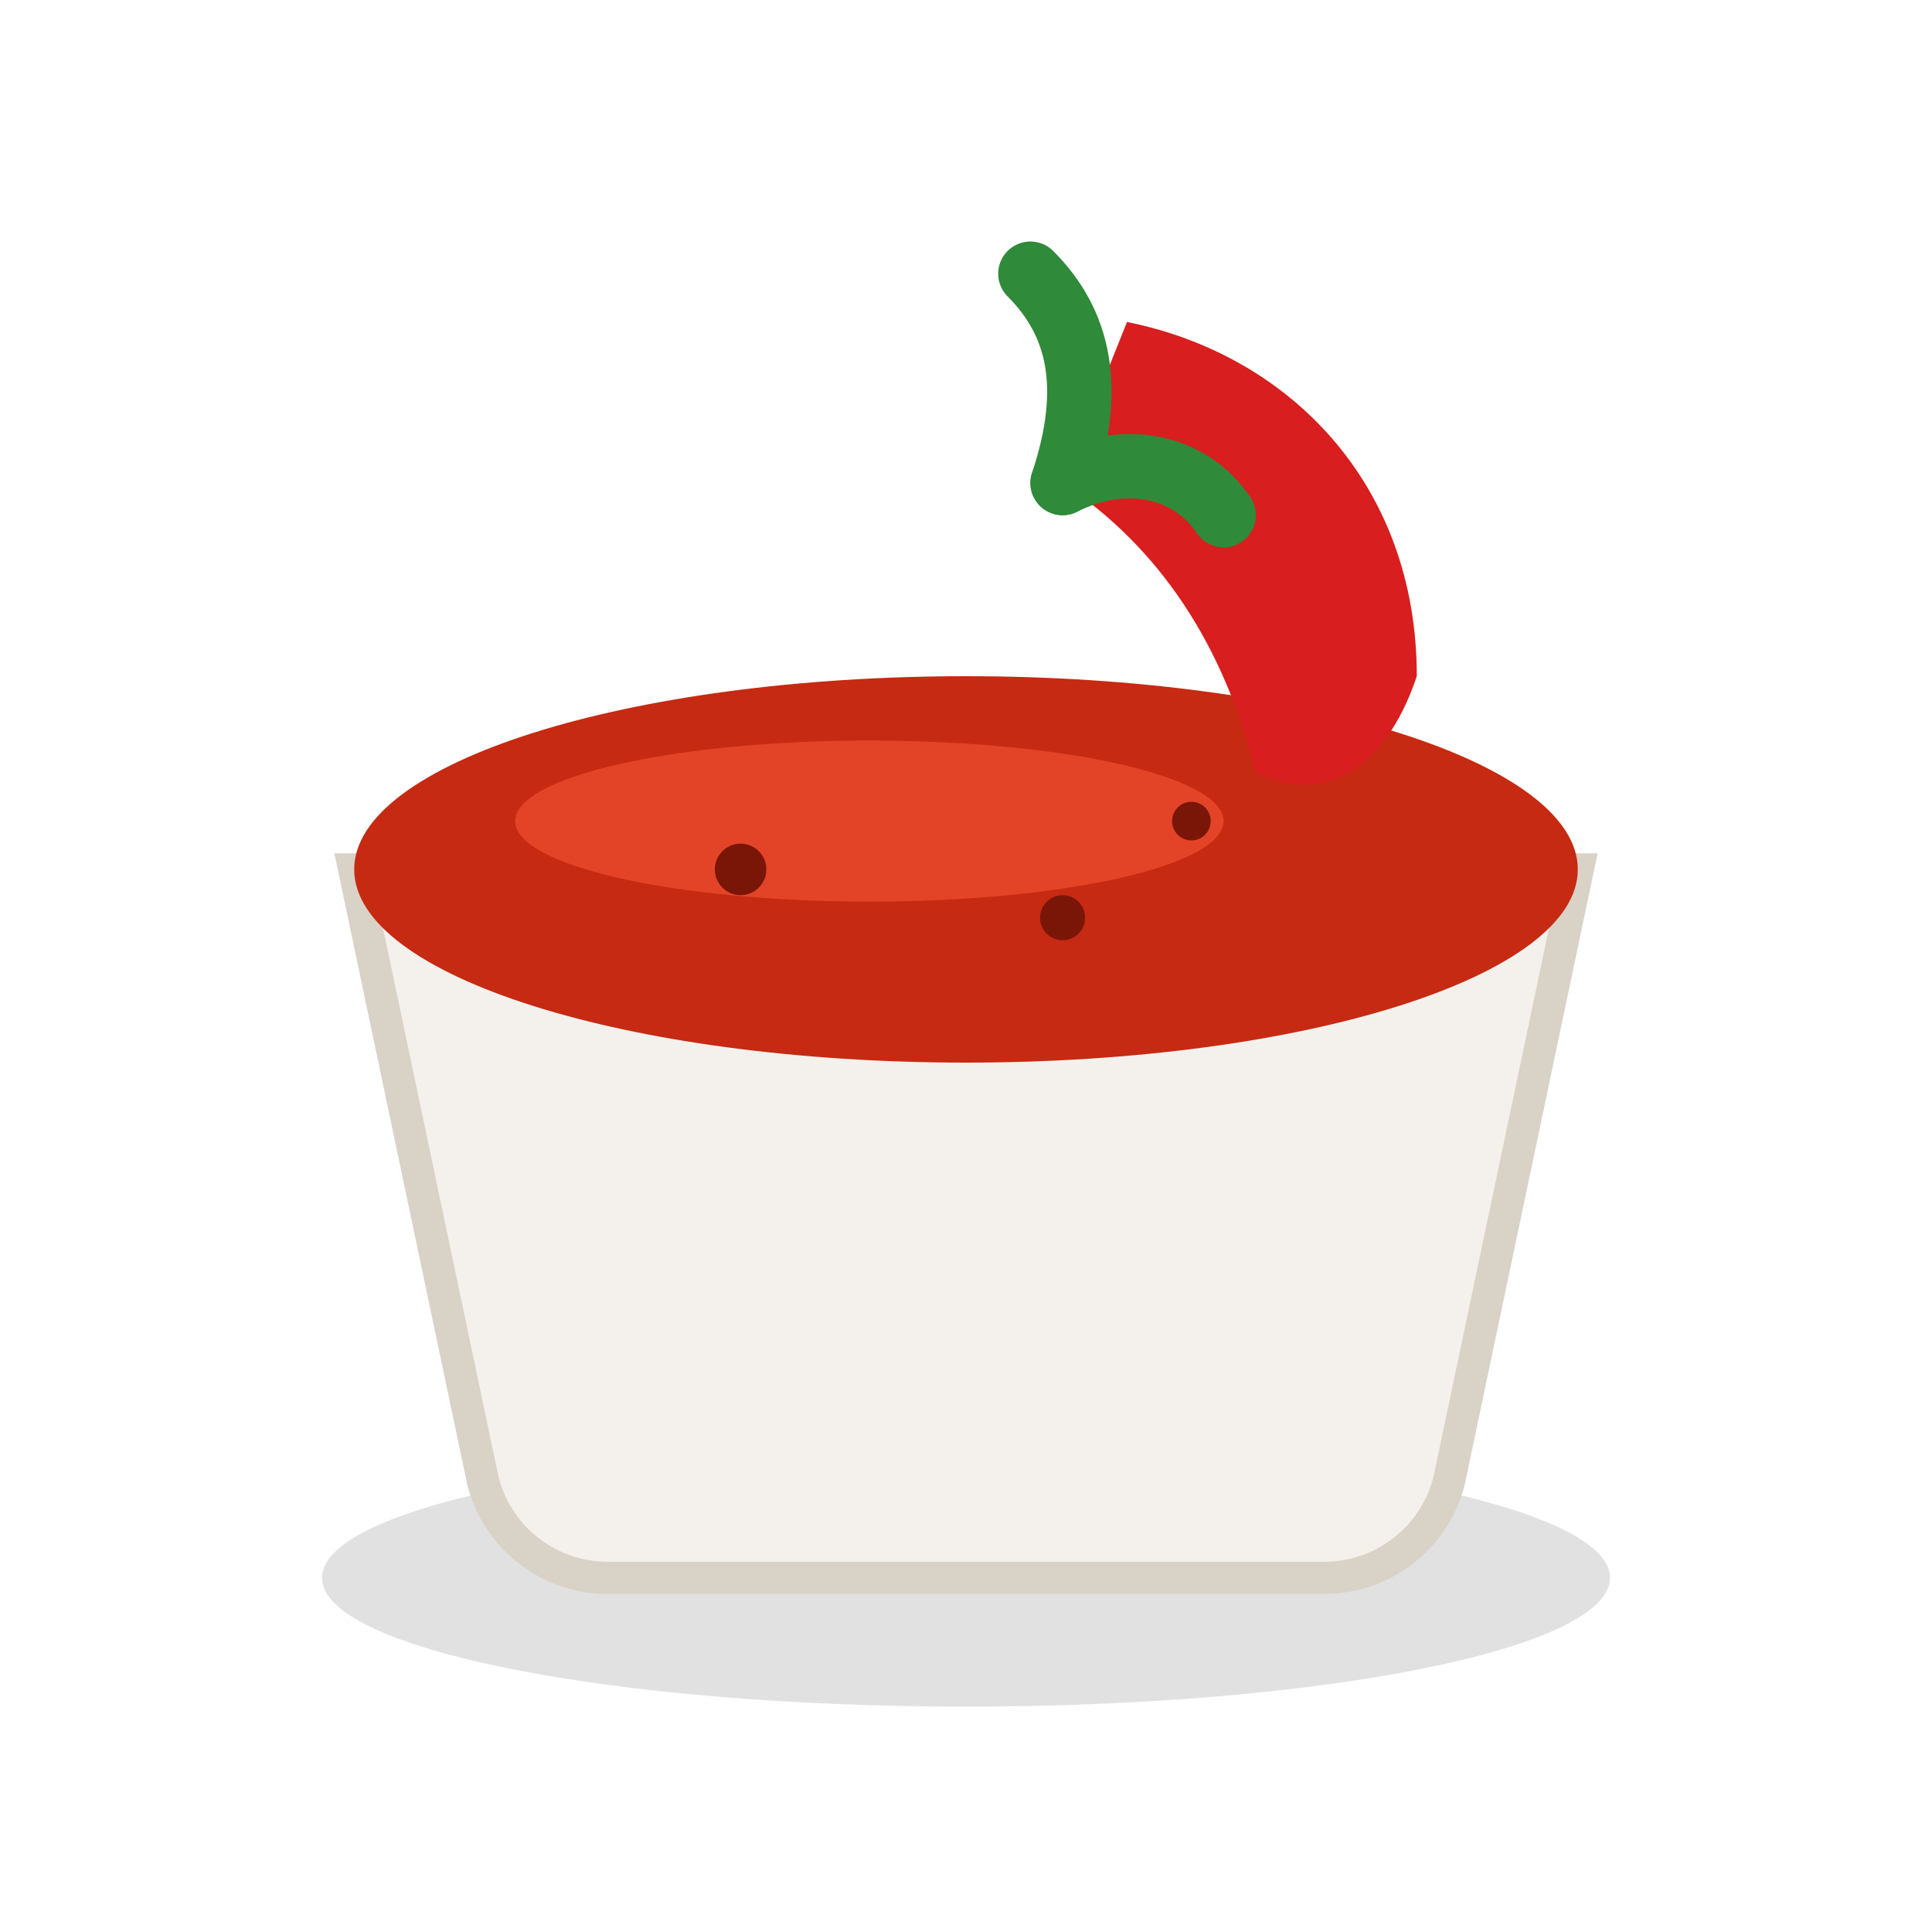
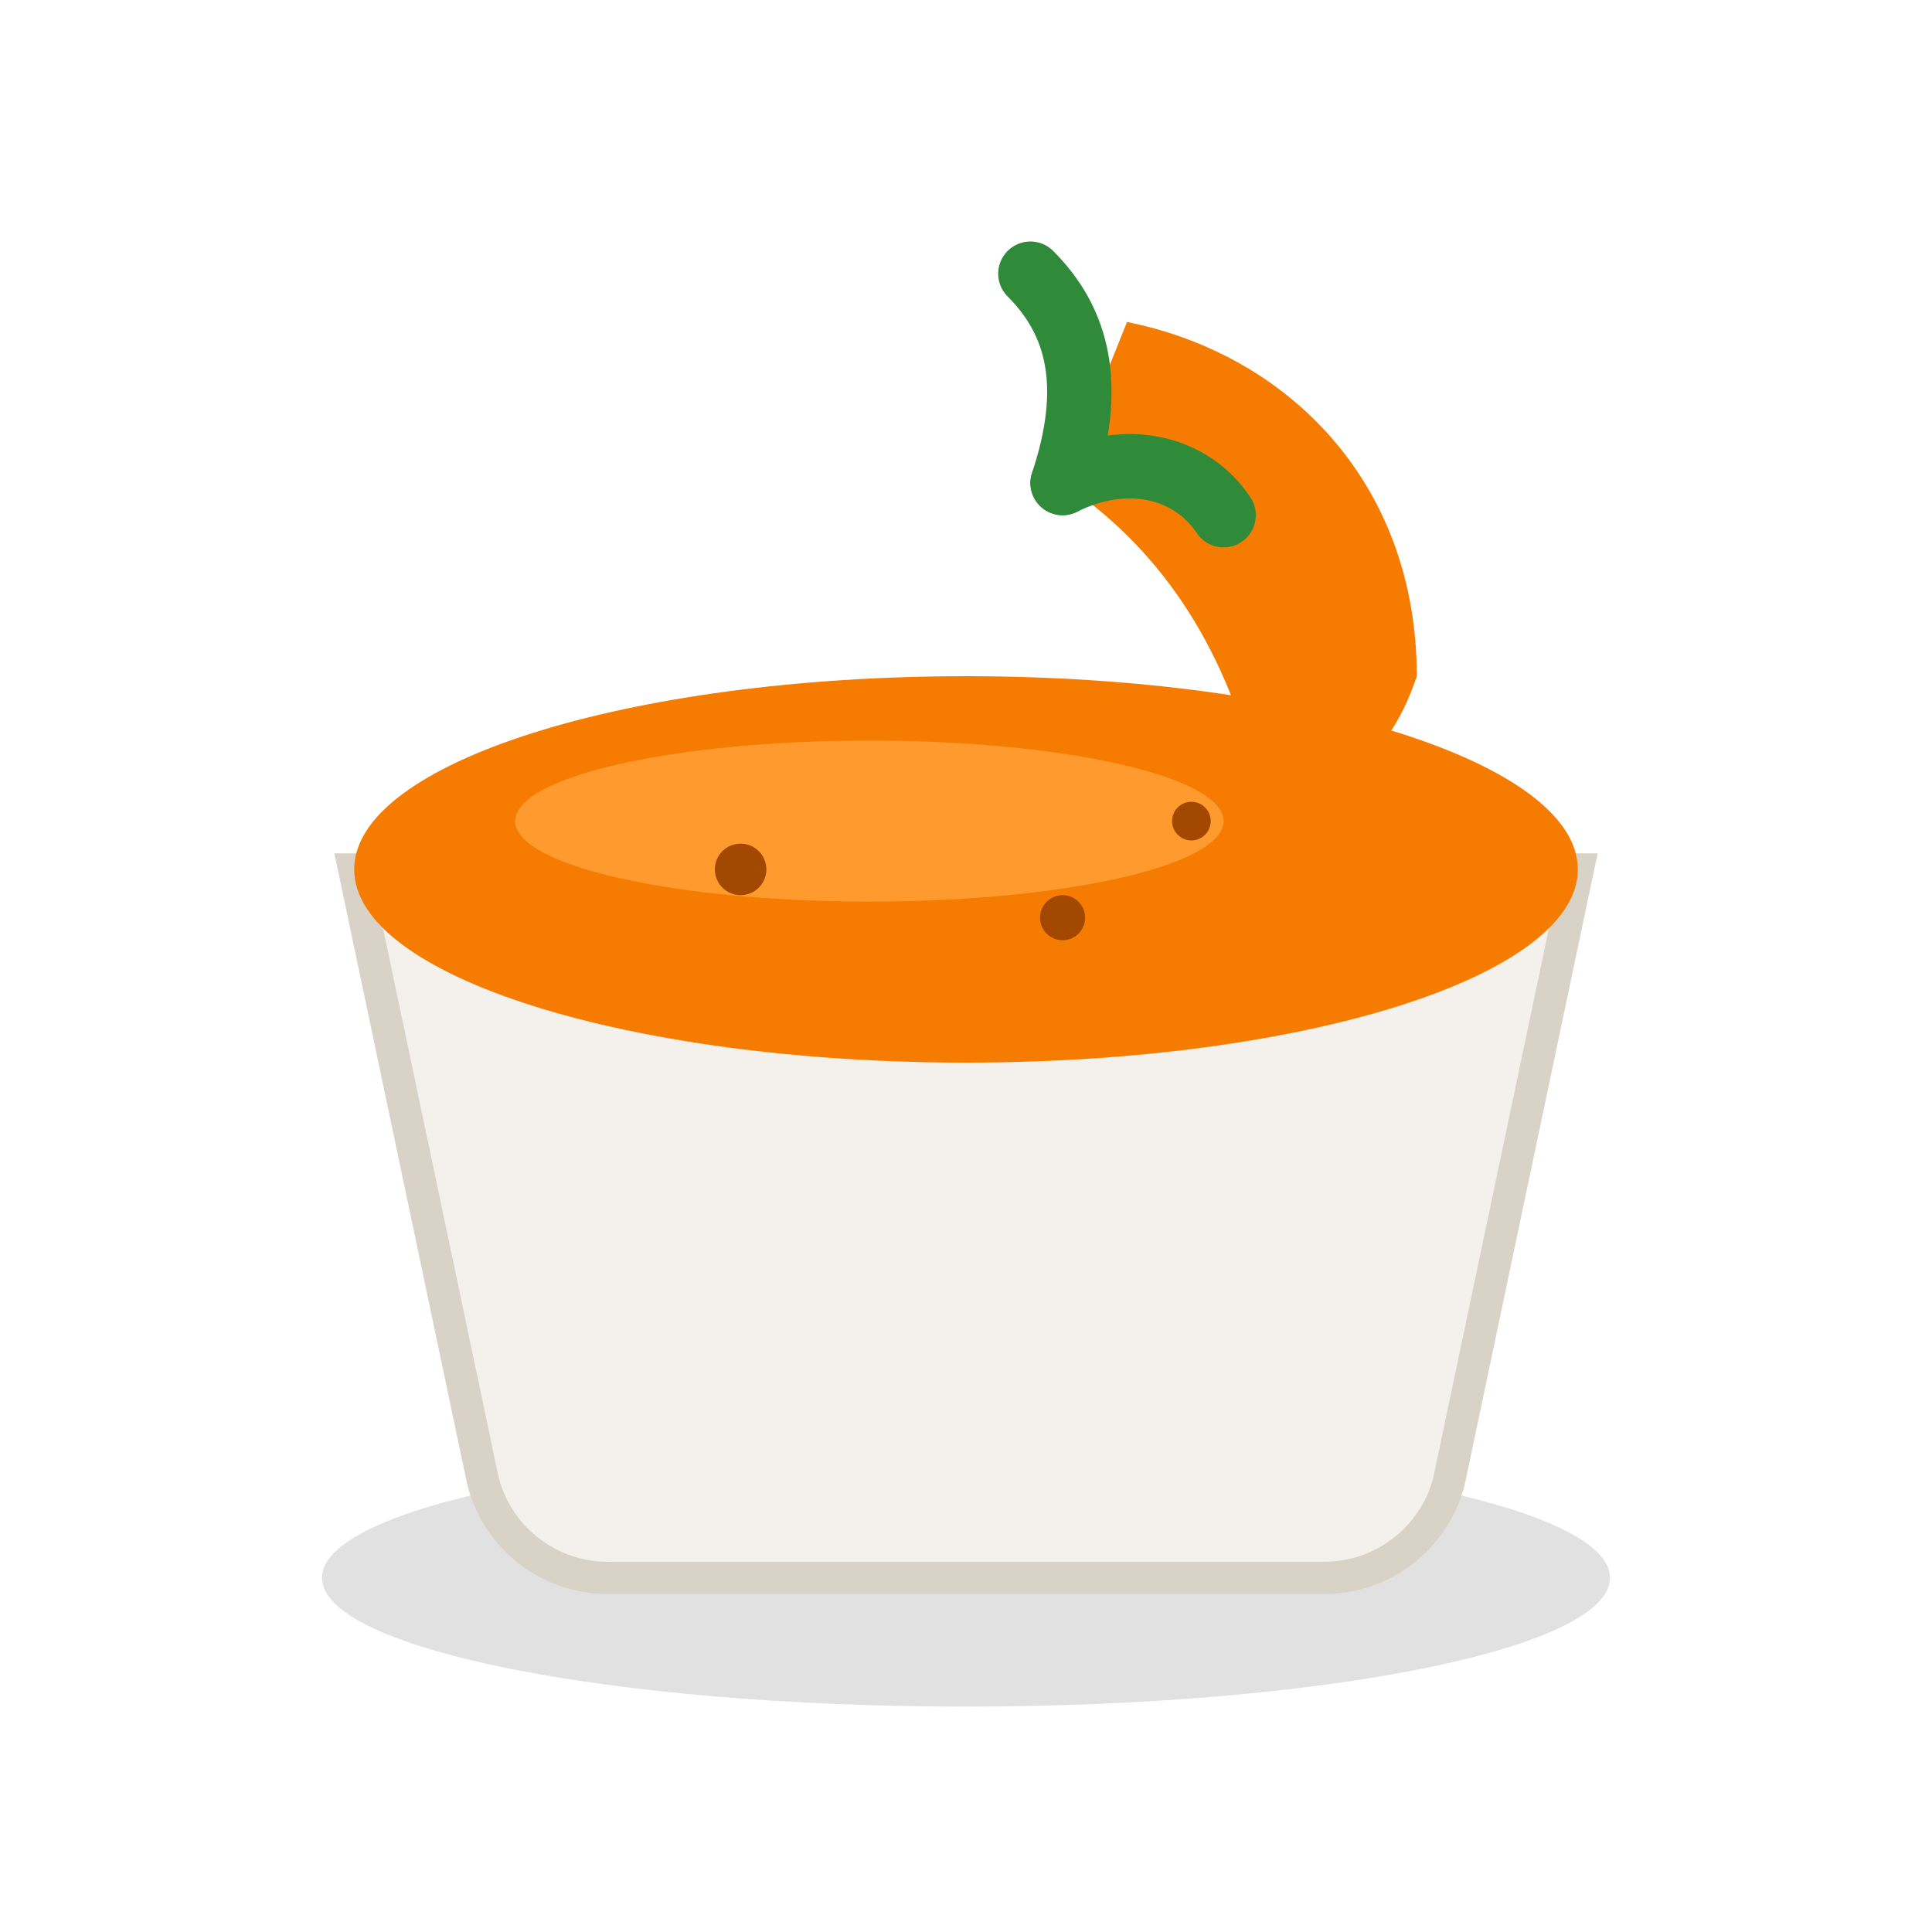
<svg xmlns="http://www.w3.org/2000/svg" viewBox="0 0 120 120" width="120" height="120">
  <ellipse cx="60" cy="98" rx="40" ry="8" fill="#000" opacity=".12" />
  <path d="M22 54h76l-8 38a8 8 0 0 1-8 6H38a8 8 0 0 1-8-6z" fill="#f4f1ec" stroke="#d9d2c7" stroke-width="2" />
-   <ellipse cx="60" cy="54" rx="38" ry="12" fill="#c62a12" />
-   <ellipse cx="54" cy="51" rx="22" ry="5" fill="#e8492a" opacity=".85" />
-   <circle cx="46" cy="54" r="1.6" fill="#7a1608" />
-   <circle cx="66" cy="57" r="1.4" fill="#7a1608" />
-   <circle cx="74" cy="51" r="1.2" fill="#7a1608" />
-   <path d="M70 20c10 2 18 10 18 22-2 6-6 8-10 6-2-8-6-14-12-18z" fill="#d81e1e" />
+   <ellipse cx="60" cy="54" rx="38" ry="12" fill="#f57c00" />
+   <ellipse cx="54" cy="51" rx="22" ry="5" fill="#ff9d33" opacity=".9" />
+   <circle cx="46" cy="54" r="1.6" fill="#a34800" />
+   <circle cx="66" cy="57" r="1.4" fill="#a34800" />
+   <circle cx="74" cy="51" r="1.2" fill="#a34800" />
+   <path d="M70 20c10 2 18 10 18 22-2 6-6 8-10 6-2-8-6-14-12-18z" fill="#f57c00" />
  <path d="M66 30c2-6 1-10-2-13" stroke="#2f8a3a" stroke-width="4" stroke-linecap="round" fill="none" />
  <path d="M66 30c4-2 8-1 10 2" stroke="#2f8a3a" stroke-width="4" stroke-linecap="round" fill="none" />
</svg>
